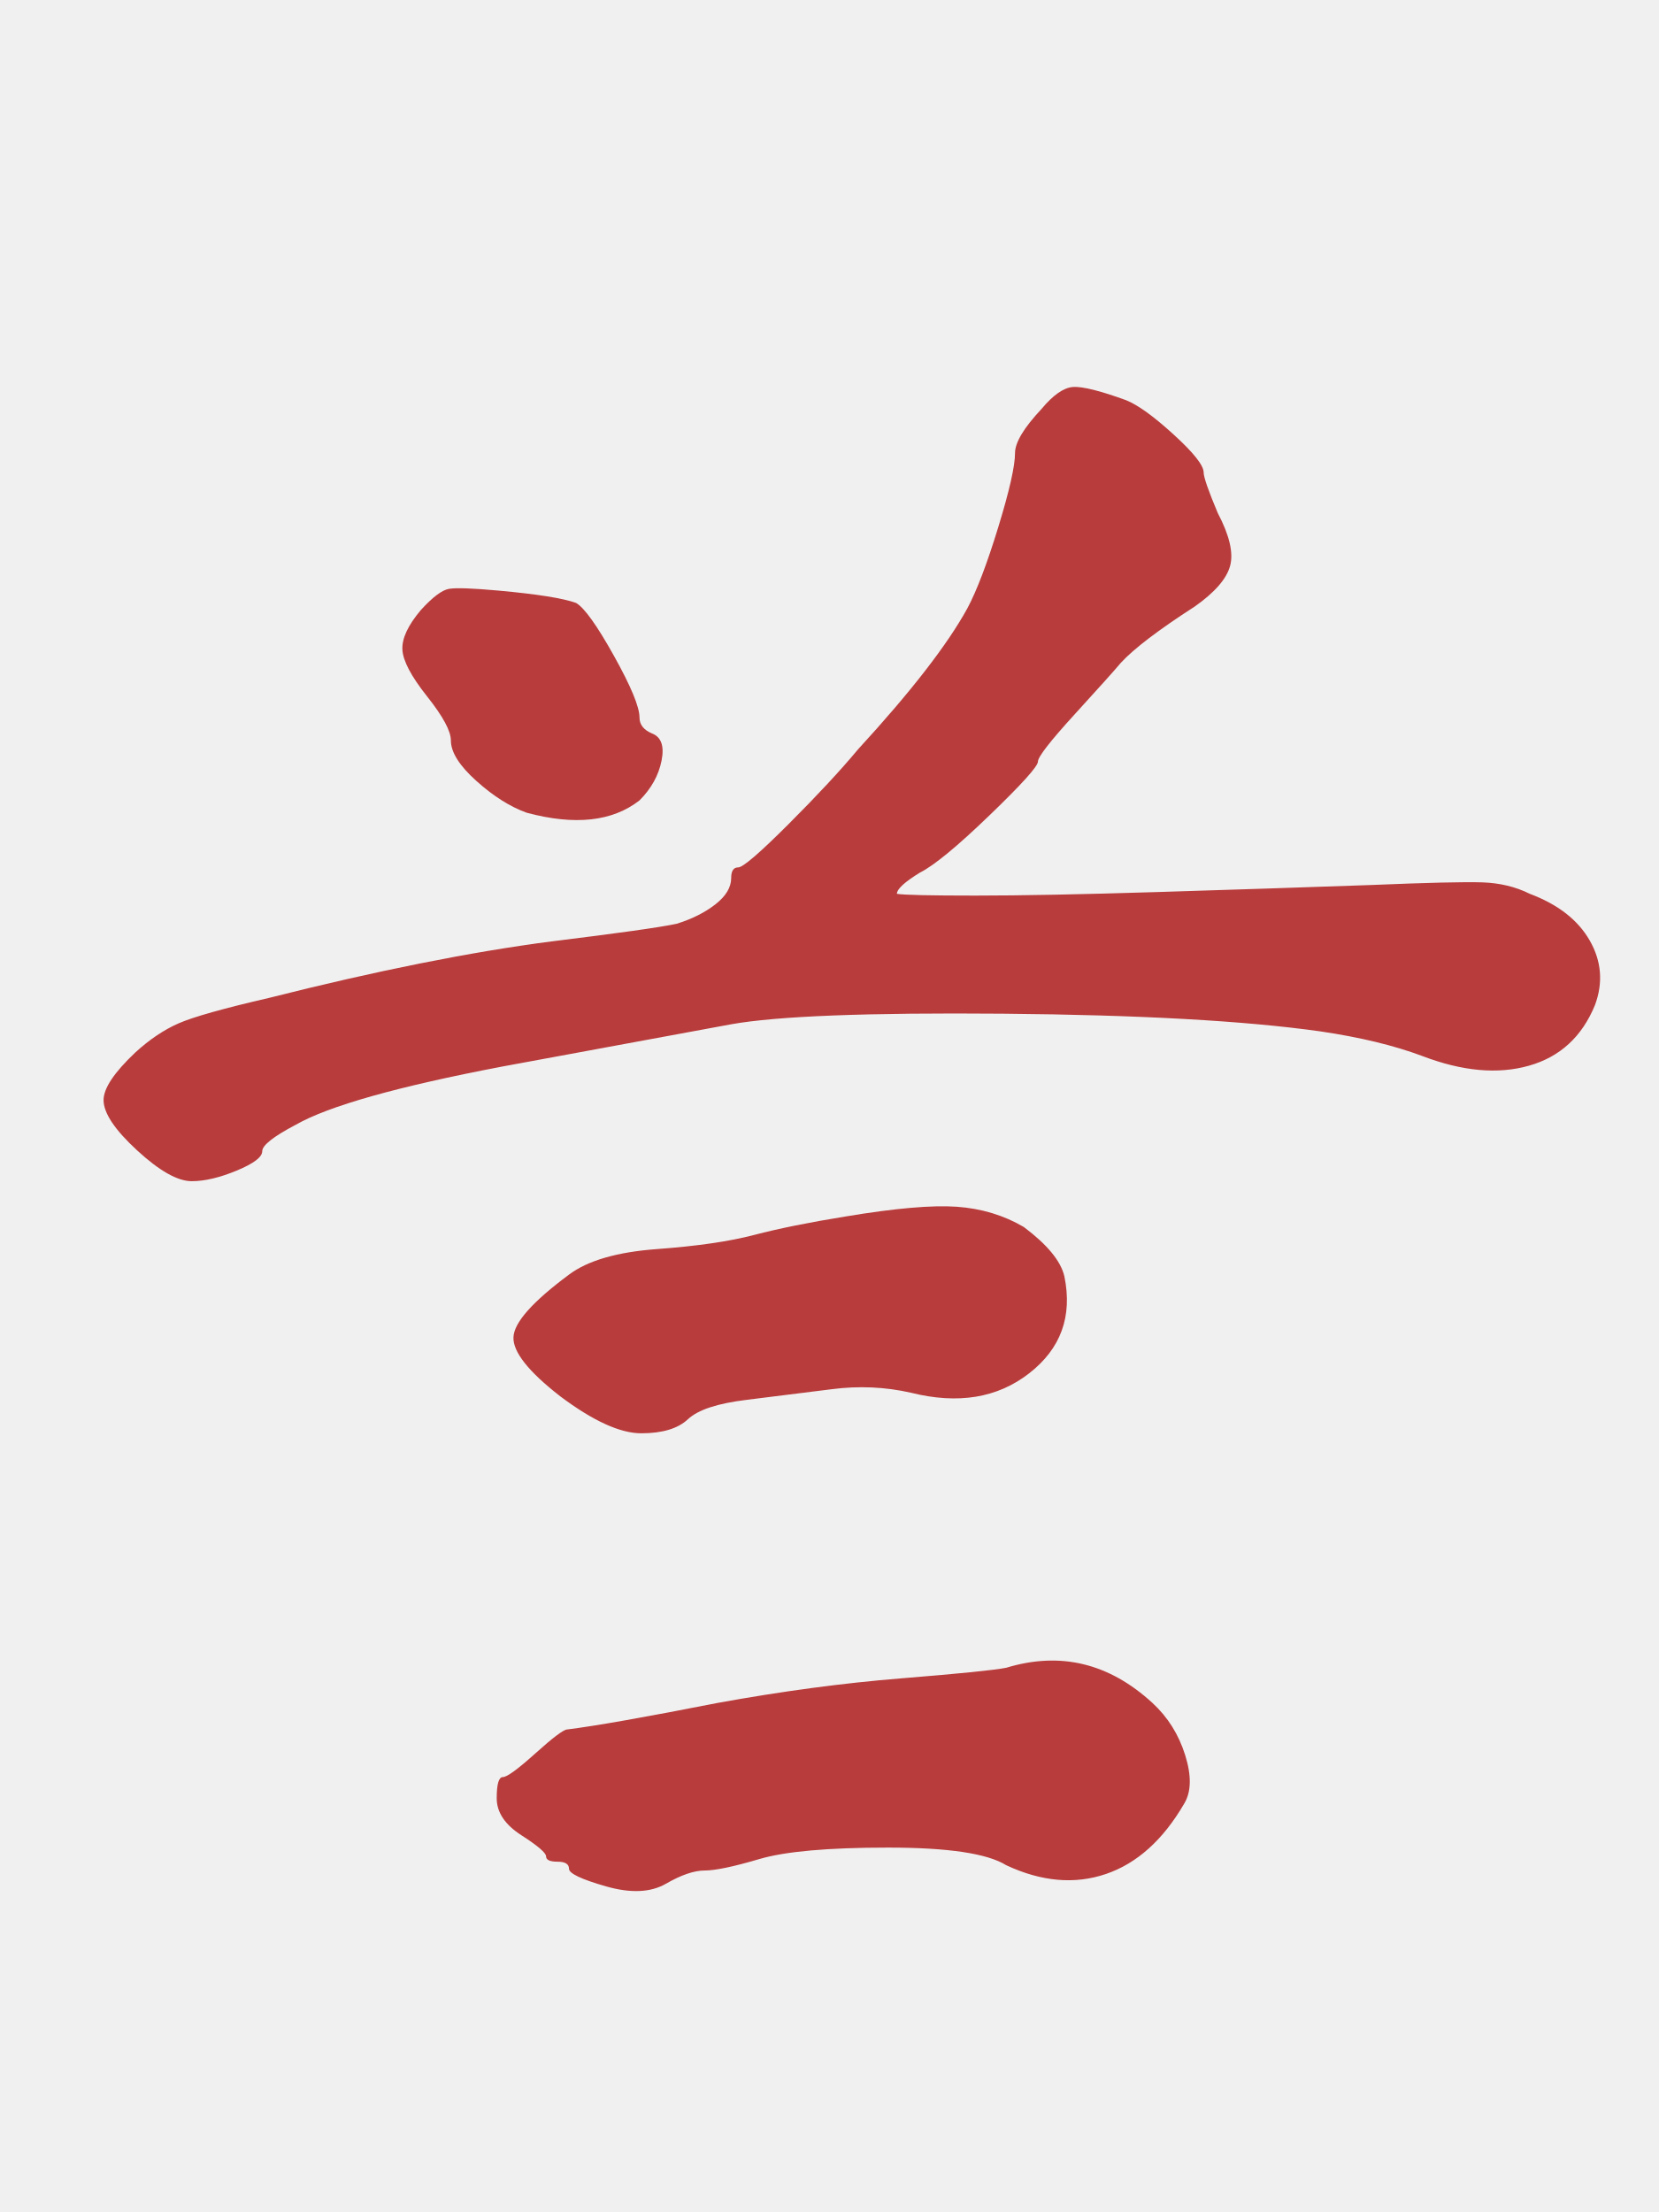
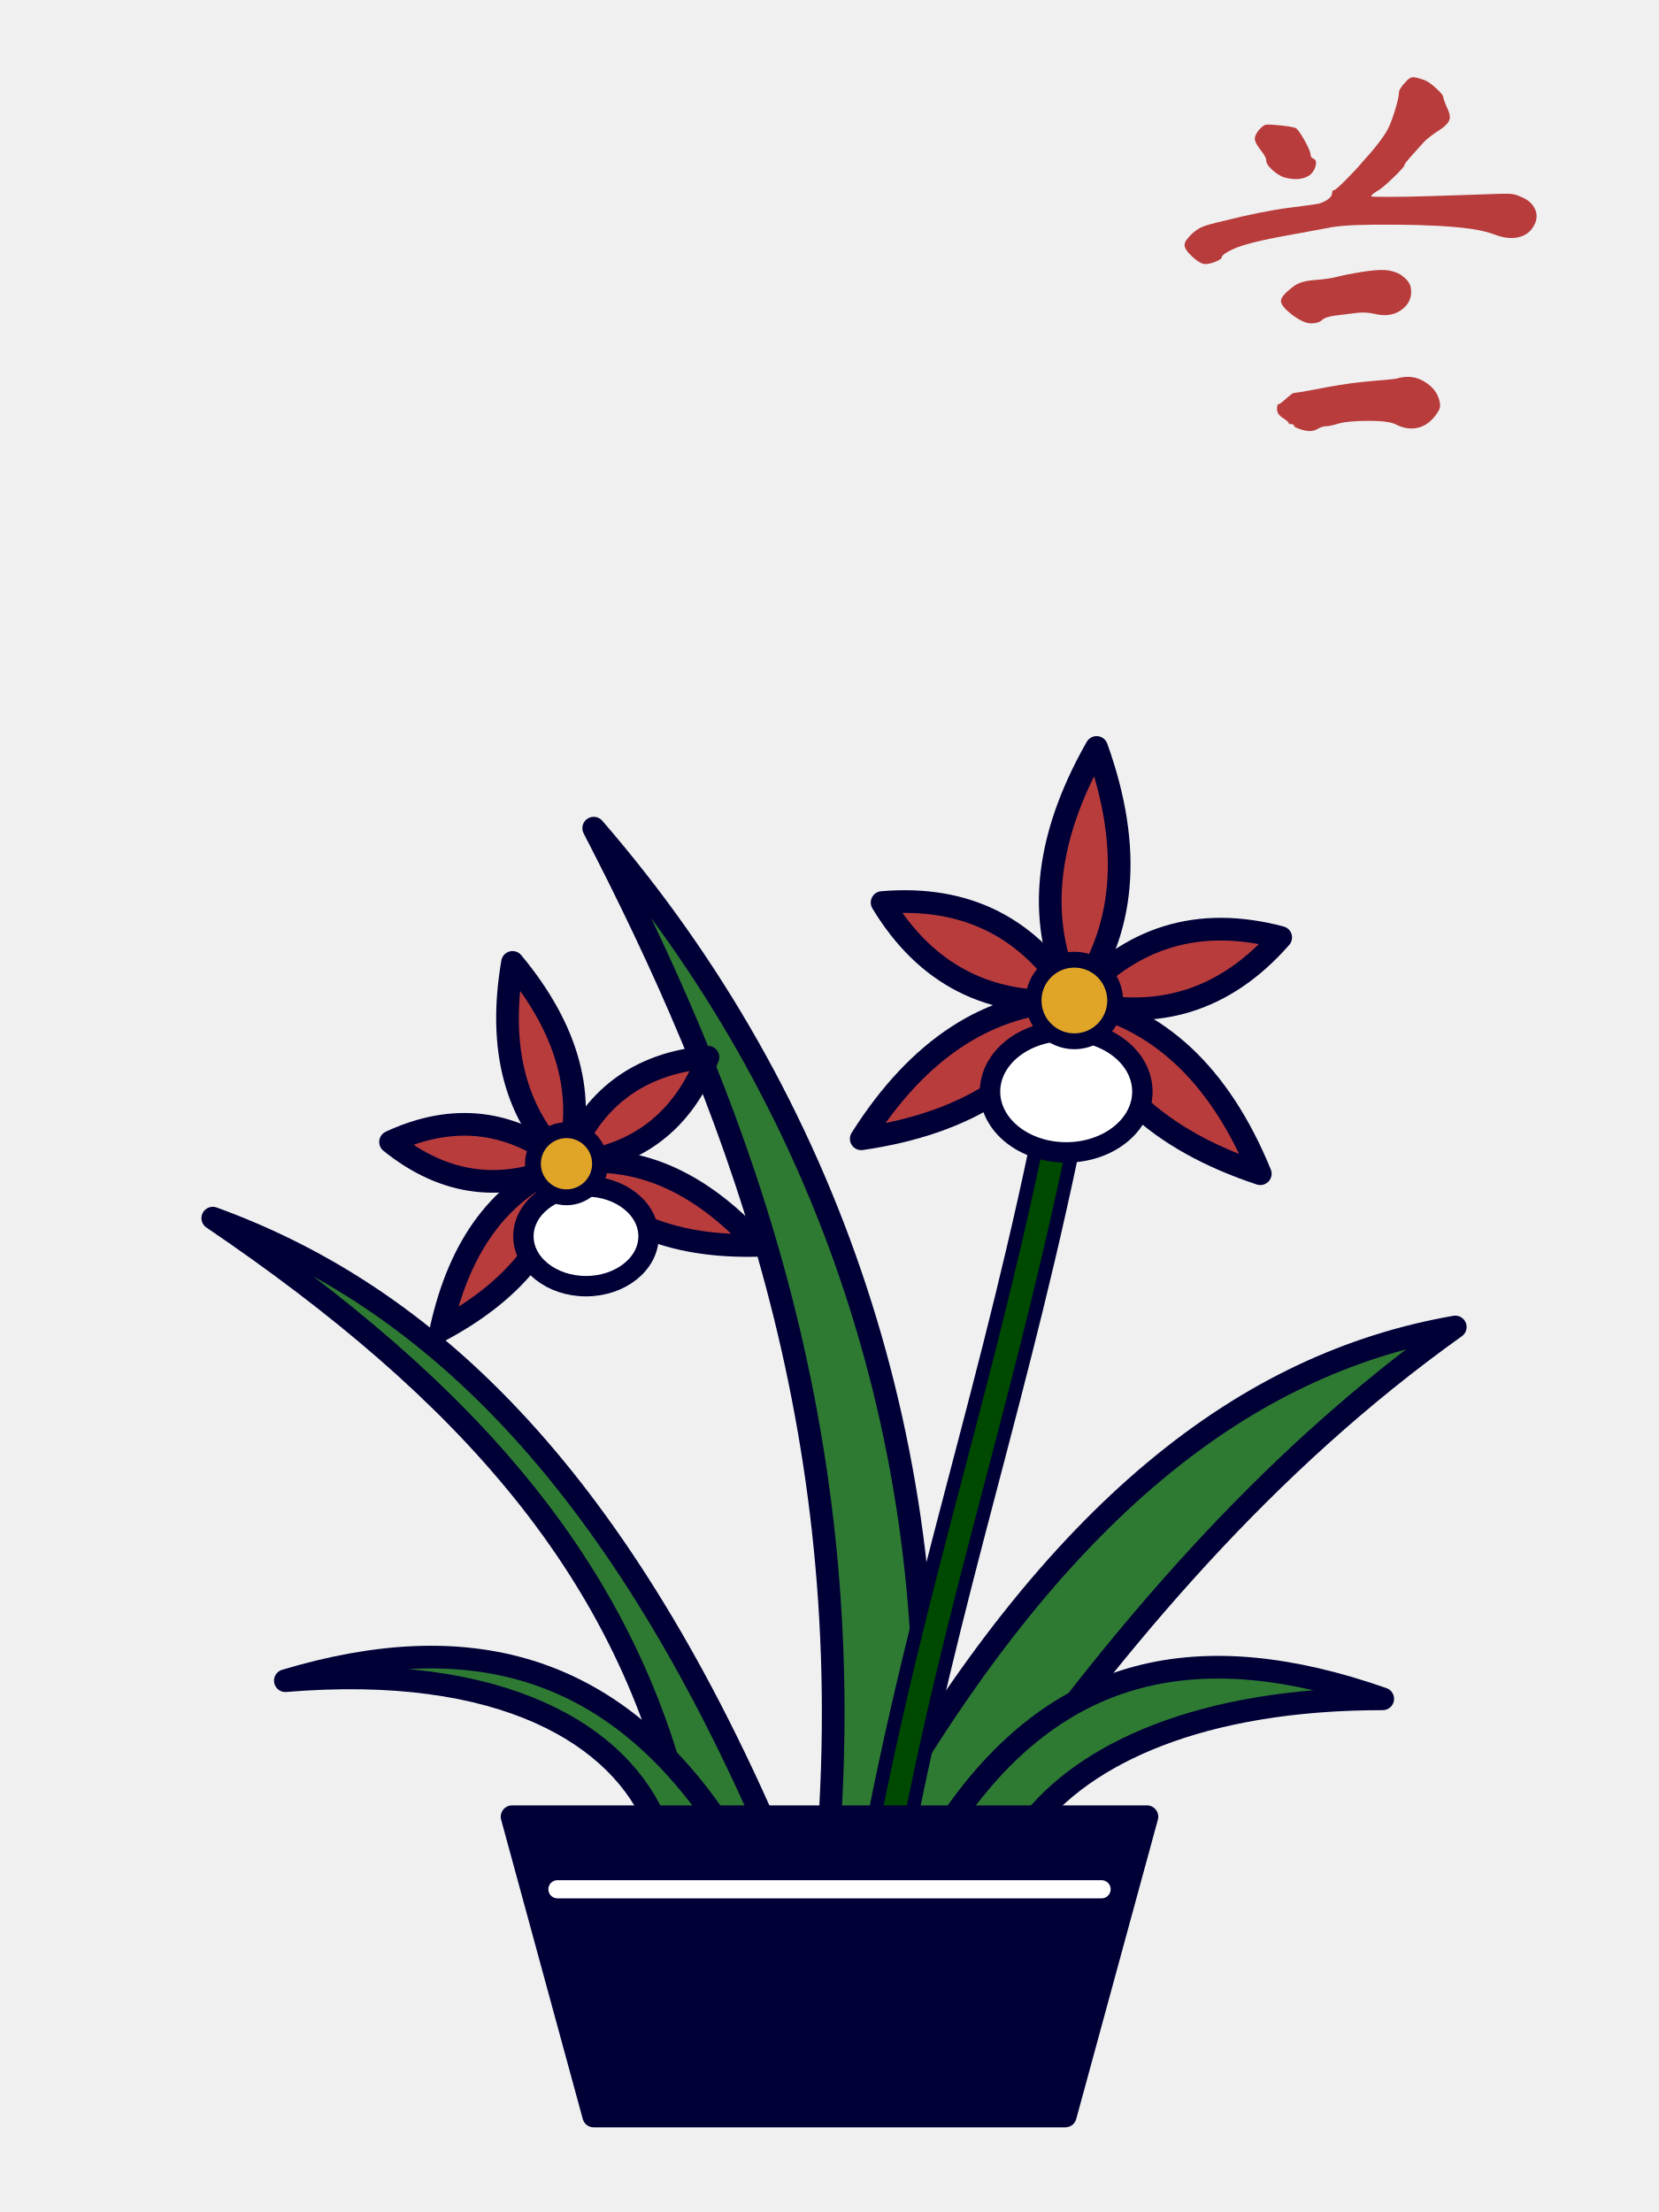
<svg xmlns="http://www.w3.org/2000/svg" width="300" height="400" viewBox="0 0 300 400">
-   <path d="M588 54Q634 68 671 34Q684 22 689.5 4.5Q695 -13 689 -23Q671 -54 644.5 -63.0Q618 -72 588 -58Q572 -48 521.0 -48.0Q470 -48 448.0 -54.5Q426 -61 417.0 -61.0Q408 -61 395.0 -68.5Q382 -76 361.0 -70.0Q340 -64 340.0 -60.0Q340 -56 333.5 -56.0Q327 -56 327.0 -53.0Q327 -50 313.0 -41.0Q299 -32 299.0 -20.0Q299 -8 302.5 -8.0Q306 -8 321.0 5.5Q336 19 339 19Q363 22 424 34Q479 44 528.5 48.0Q578 52 588 54ZM497 310Q539 317 560.0 315.5Q581 314 598 304Q618 289 621 276Q628 242 601.0 221.0Q574 200 534 210Q512 215 489 212L441 206Q416 203 407.5 195.0Q399 187 381.0 187.0Q363 187 335 208Q308 229 308.5 241.5Q309 254 340 277Q356 289 390.0 291.5Q424 294 445.0 299.5Q466 305 497 310ZM256 654Q266 665 272.0 666.0Q278 667 300 665Q333 662 344 658Q351 654 365.5 628.0Q380 602 380 593Q380 587 387 584Q395 581 392.5 568.5Q390 556 380 546Q357 528 316 539Q302 544 287.5 557.0Q273 570 273 580Q273 588 259.5 605.0Q246 622 245.5 631.5Q245 641 256 654ZM608 768Q618 780 626.0 780.5Q634 781 656 773Q666 769 683.0 753.5Q700 738 700 732Q700 728 708 709Q718 690 715.0 679.0Q712 668 695 656Q664 636 653 624Q648 618 627.0 595.0Q606 572 606 568Q606 564 578.5 537.5Q551 511 539 505Q526 497 526 493Q532 492 570.5 492.0Q609 492 673.5 494.0Q738 496 795 498Q843 500 858.0 499.5Q873 499 885 493Q909 484 919.0 466.5Q929 449 922 430Q911 403 884.5 395.5Q858 388 824 401Q800 410 766 415Q702 424 586.5 425.0Q471 426 432 419L302 395Q213 378 185 362Q166 352 166 347Q166 342 151.5 336.0Q137 330 126 330Q114 330 95.0 347.5Q76 365 76 376Q76 386 94 403Q106 414 118.5 419.5Q131 425 170 434Q261 457 330 466Q387 473 401 476Q414 480 423.0 487.0Q432 494 432 502Q432 508 436 508Q440 508 464.5 532.5Q489 557 504 575Q549 624 566 655Q574 670 583.5 701.0Q593 732 593 743Q593 752 608 768Z" fill="#b93c3c" transform="translate(-5.5 318.8) scale(0.3188 -0.3188)" />
+   <g transform="translate(150 258) scale(0.82) translate(-150 -244)">
+     <path d="M136 332 C100 250 58 214 14 198 C70 236 106 276 118 332Z" fill="#2f7a32" stroke="#000037" stroke-width="5" stroke-linecap="round" stroke-linejoin="round" />
+     <path d="M150 332 C156 240 128 170 98 112 C150 172 176 250 170 332Z" fill="#2f7a32" stroke="#000037" stroke-width="5" stroke-linecap="round" stroke-linejoin="round" />
+     <path d="M160 332 C200 262 242 230 288 222 C246 252 214 290 184 332Z" fill="#2f7a32" stroke="#000037" stroke-width="5" stroke-linecap="round" stroke-linejoin="round" />
+     <path d="M126 332 C102 296 70 288 30 300 C78 296 104 312 112 332Z" fill="#2f7a32" stroke="#000037" stroke-width="5" stroke-linecap="round" stroke-linejoin="round" />
+     <path d="M176 332 C200 296 232 290 272 304 C232 304 206 316 194 332Z" fill="#2f7a32" stroke="#000037" stroke-width="5" stroke-linecap="round" stroke-linejoin="round" />
+     <path d="M164 330 C176 270 192 226 204 160" fill="none" stroke="#000037" stroke-width="11" stroke-linecap="round" stroke-linejoin="round" />
+     <path d="M164 330 C176 270 192 226 204 160" fill="none" stroke="#004900" stroke-width="5" stroke-linecap="round" stroke-linejoin="round" />
+     <polygon points="80.0,330.0 220.0,330.0 202.0,396.0 98.0,396.0" fill="#000037" stroke="#000037" stroke-width="5" stroke-linejoin="round" />
+     <path d="M90 346 L210 346" fill="none" stroke="#ffffff" stroke-width="4" stroke-linecap="round" stroke-linejoin="round" />
+     <path d="M204.0,150.0 Q191.3,125.1 208.9,94.2 Q220.9,127.6 204.0,150.0Z" fill="#b93c3c" stroke="#000037" stroke-width="5" stroke-linecap="round" stroke-linejoin="round" />
+     <path d="M204.0,150.0 Q222.4,128.9 249.5,136.1 Q231.0,157.2 204.0,150.0Z" fill="#b93c3c" stroke="#000037" stroke-width="5" stroke-linecap="round" stroke-linejoin="round" />
+     <path d="M204.0,150.0 Q176.1,152.4 161.6,128.4 Q189.6,126.0 204.0,150.0Z" fill="#b93c3c" stroke="#000037" stroke-width="5" stroke-linecap="round" stroke-linejoin="round" />
+     <path d="M204.0,150.0 Q231.5,155.3 245.0,188.2 Q211.2,177.0 204.0,150.0Z" fill="#b93c3c" stroke="#000037" stroke-width="5" stroke-linecap="round" stroke-linejoin="round" />
+     <path d="M204.0,150.0 Q192.2,175.4 157.0,180.5 Q176.0,150.5 204.0,150.0Z" fill="#b93c3c" stroke="#000037" stroke-width="5" stroke-linecap="round" stroke-linejoin="round" />
+     <ellipse cx="202.2" cy="170.1" rx="16.8" ry="13.4" fill="#ffffff" stroke="#000037" stroke-width="4.5" />
+     <circle cx="204.0" cy="150.0" r="9.0" fill="#e0a526" stroke="#000037" stroke-width="3.5" />
+     <path d="M92.0,186.0 Q75.2,170.3 80.1,141.6 Q98.7,164.0 92.0,186.0Z" fill="#b93c3c" stroke="#000037" stroke-width="5" stroke-linecap="round" stroke-linejoin="round" />
+     <path d="M92.0,186.0 Q100.2,164.5 123.2,162.5 Q114.9,184.0 92.0,186.0Z" fill="#b93c3c" stroke="#000037" stroke-width="5" stroke-linecap="round" stroke-linejoin="round" />
+     <path d="M92.0,186.0 Q71.2,195.7 53.2,181.2 Q74.1,171.5 92.0,186.0Z" fill="#b93c3c" stroke="#000037" stroke-width="5" stroke-linecap="round" stroke-linejoin="round" />
+     <path d="M92.0,186.0 Q114.7,182.4 134.3,204.0 Q105.2,204.8 92.0,186.0Z" fill="#b93c3c" stroke="#000037" stroke-width="5" stroke-linecap="round" stroke-linejoin="round" />
+     <path d="M92.0,186.0 Q90.0,208.9 64.3,222.7 Q70.5,194.2 92.0,186.0Z" fill="#b93c3c" stroke="#000037" stroke-width="5" stroke-linecap="round" stroke-linejoin="round" />
+     <ellipse cx="96.3" cy="202.0" rx="13.8" ry="11.0" fill="#ffffff" stroke="#000037" stroke-width="4.5" />
+     <circle cx="92.0" cy="186.0" r="7.4" fill="#e0a526" stroke="#000037" stroke-width="3.5" />
+   </g>
+   <path d="M588 54Q634 68 671 34Q684 22 689.5 4.5Q695 -13 689 -23Q671 -54 644.5 -63.0Q618 -72 588 -58Q572 -48 521.0 -48.0Q470 -48 448.0 -54.5Q426 -61 417.0 -61.0Q408 -61 395.0 -68.5Q382 -76 361.0 -70.0Q340 -64 340.0 -60.0Q340 -56 333.5 -56.0Q327 -56 327.0 -53.0Q327 -50 313.0 -41.0Q299 -32 299.0 -20.0Q299 -8 302.5 -8.0Q306 -8 321.0 5.5Q336 19 339 19Q363 22 424 34Q479 44 528.5 48.0Q578 52 588 54ZM497 310Q539 317 560.0 315.5Q581 314 598 304Q618 289 621 276Q628 242 601.0 221.0Q574 200 534 210Q512 215 489 212L441 206Q416 203 407.5 195.0Q399 187 381.0 187.0Q363 187 335 208Q308 229 308.5 241.5Q309 254 340 277Q356 289 390.0 291.5Q424 294 445.0 299.5Q466 305 497 310ZM256 654Q266 665 272.0 666.0Q278 667 300 665Q333 662 344 658Q351 654 365.5 628.0Q380 602 380 593Q380 587 387 584Q395 581 392.5 568.5Q390 556 380 546Q357 528 316 539Q302 544 287.5 557.0Q273 570 273 580Q273 588 259.5 605.0Q246 622 245.5 631.5Q245 641 256 654ZM608 768Q618 780 626.0 780.5Q634 781 656 773Q666 769 683.0 753.5Q700 738 700 732Q700 728 708 709Q718 690 715.0 679.0Q712 668 695 656Q664 636 653 624Q648 618 627.0 595.0Q606 572 606 568Q606 564 578.5 537.5Q551 511 539 505Q526 497 526 493Q532 492 570.5 492.0Q609 492 673.5 494.0Q738 496 795 498Q843 500 858.0 499.5Q873 499 885 493Q909 484 919.0 466.5Q929 449 922 430Q911 403 884.5 395.5Q858 388 824 401Q800 410 766 415Q702 424 586.5 425.0Q471 426 432 419L302 395Q213 378 185 362Q166 352 166 347Q166 342 151.5 336.0Q137 330 126 330Q114 330 95.0 347.5Q76 365 76 376Q76 386 94 403Q106 414 118.5 419.5Q131 425 170 434Q261 457 330 466Q387 473 401 476Q414 480 423.0 487.0Q432 494 432 502Q432 508 436 508Q440 508 464.5 532.5Q489 557 504 575Q549 624 566 655Q574 670 583.5 701.0Q593 732 593 743Q593 752 608 768Z" fill="#b93c3c" transform="translate(208.5 72.5) scale(0.075 -0.075)" />
</svg>
